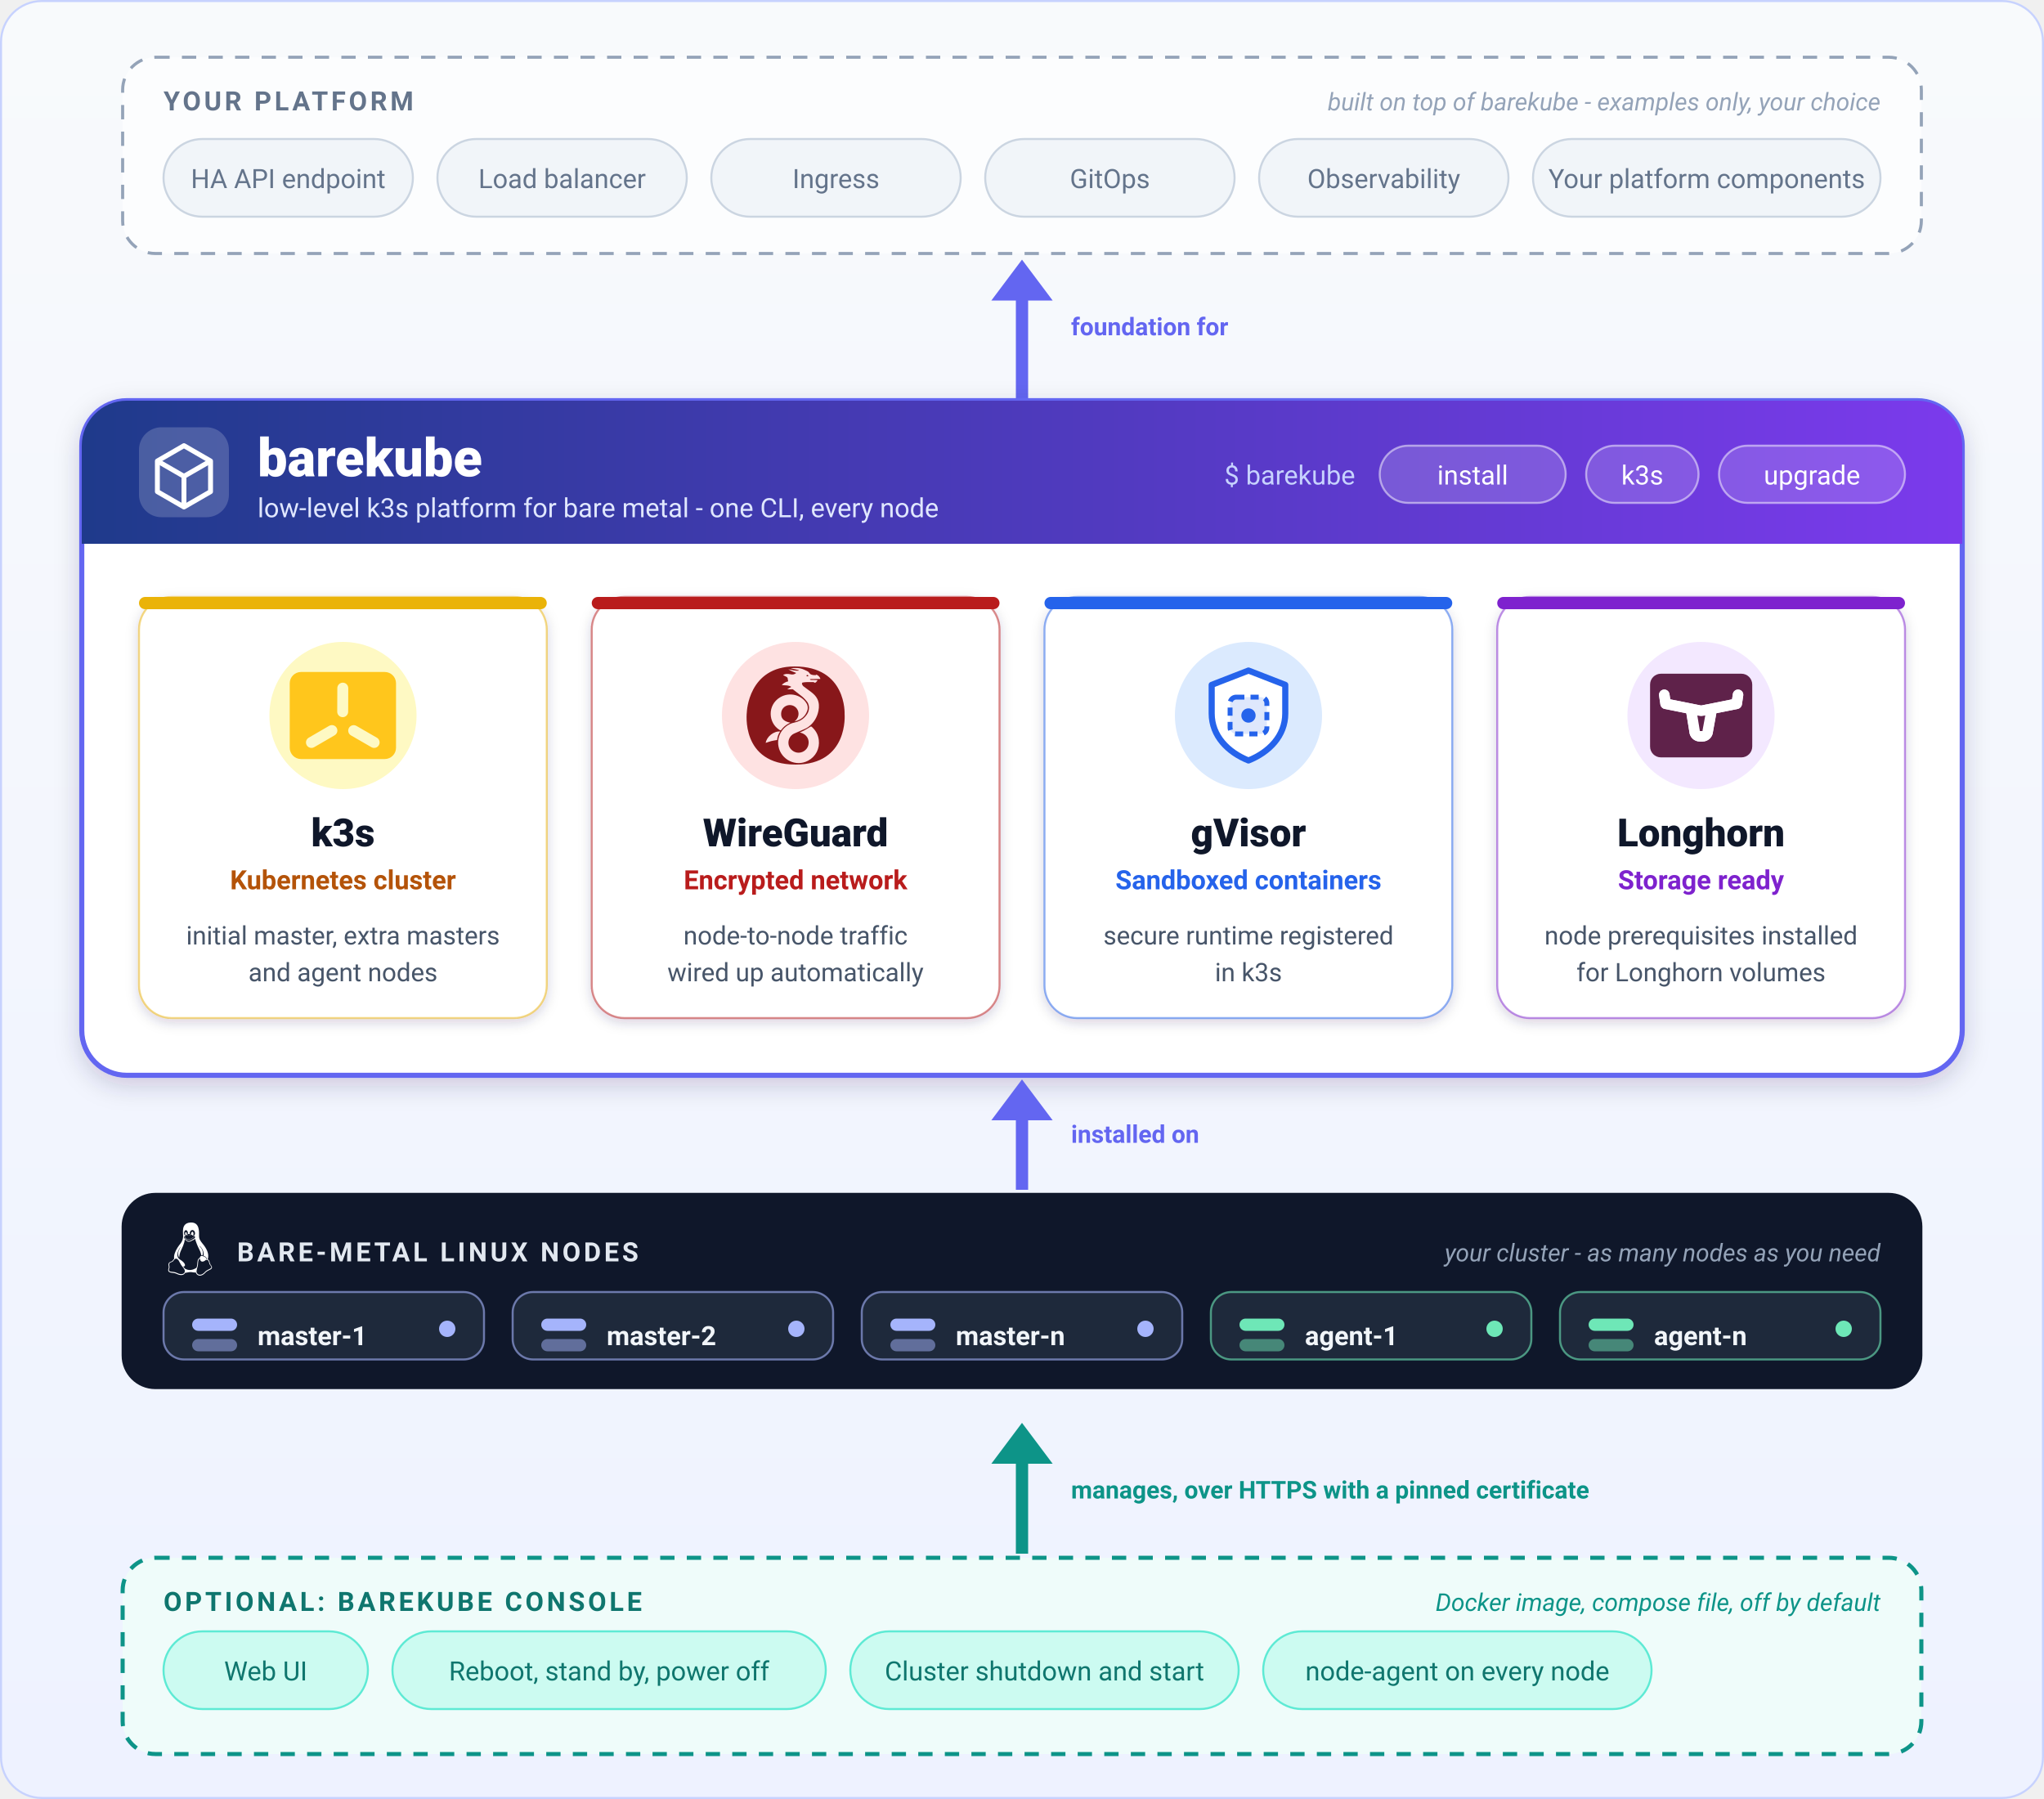
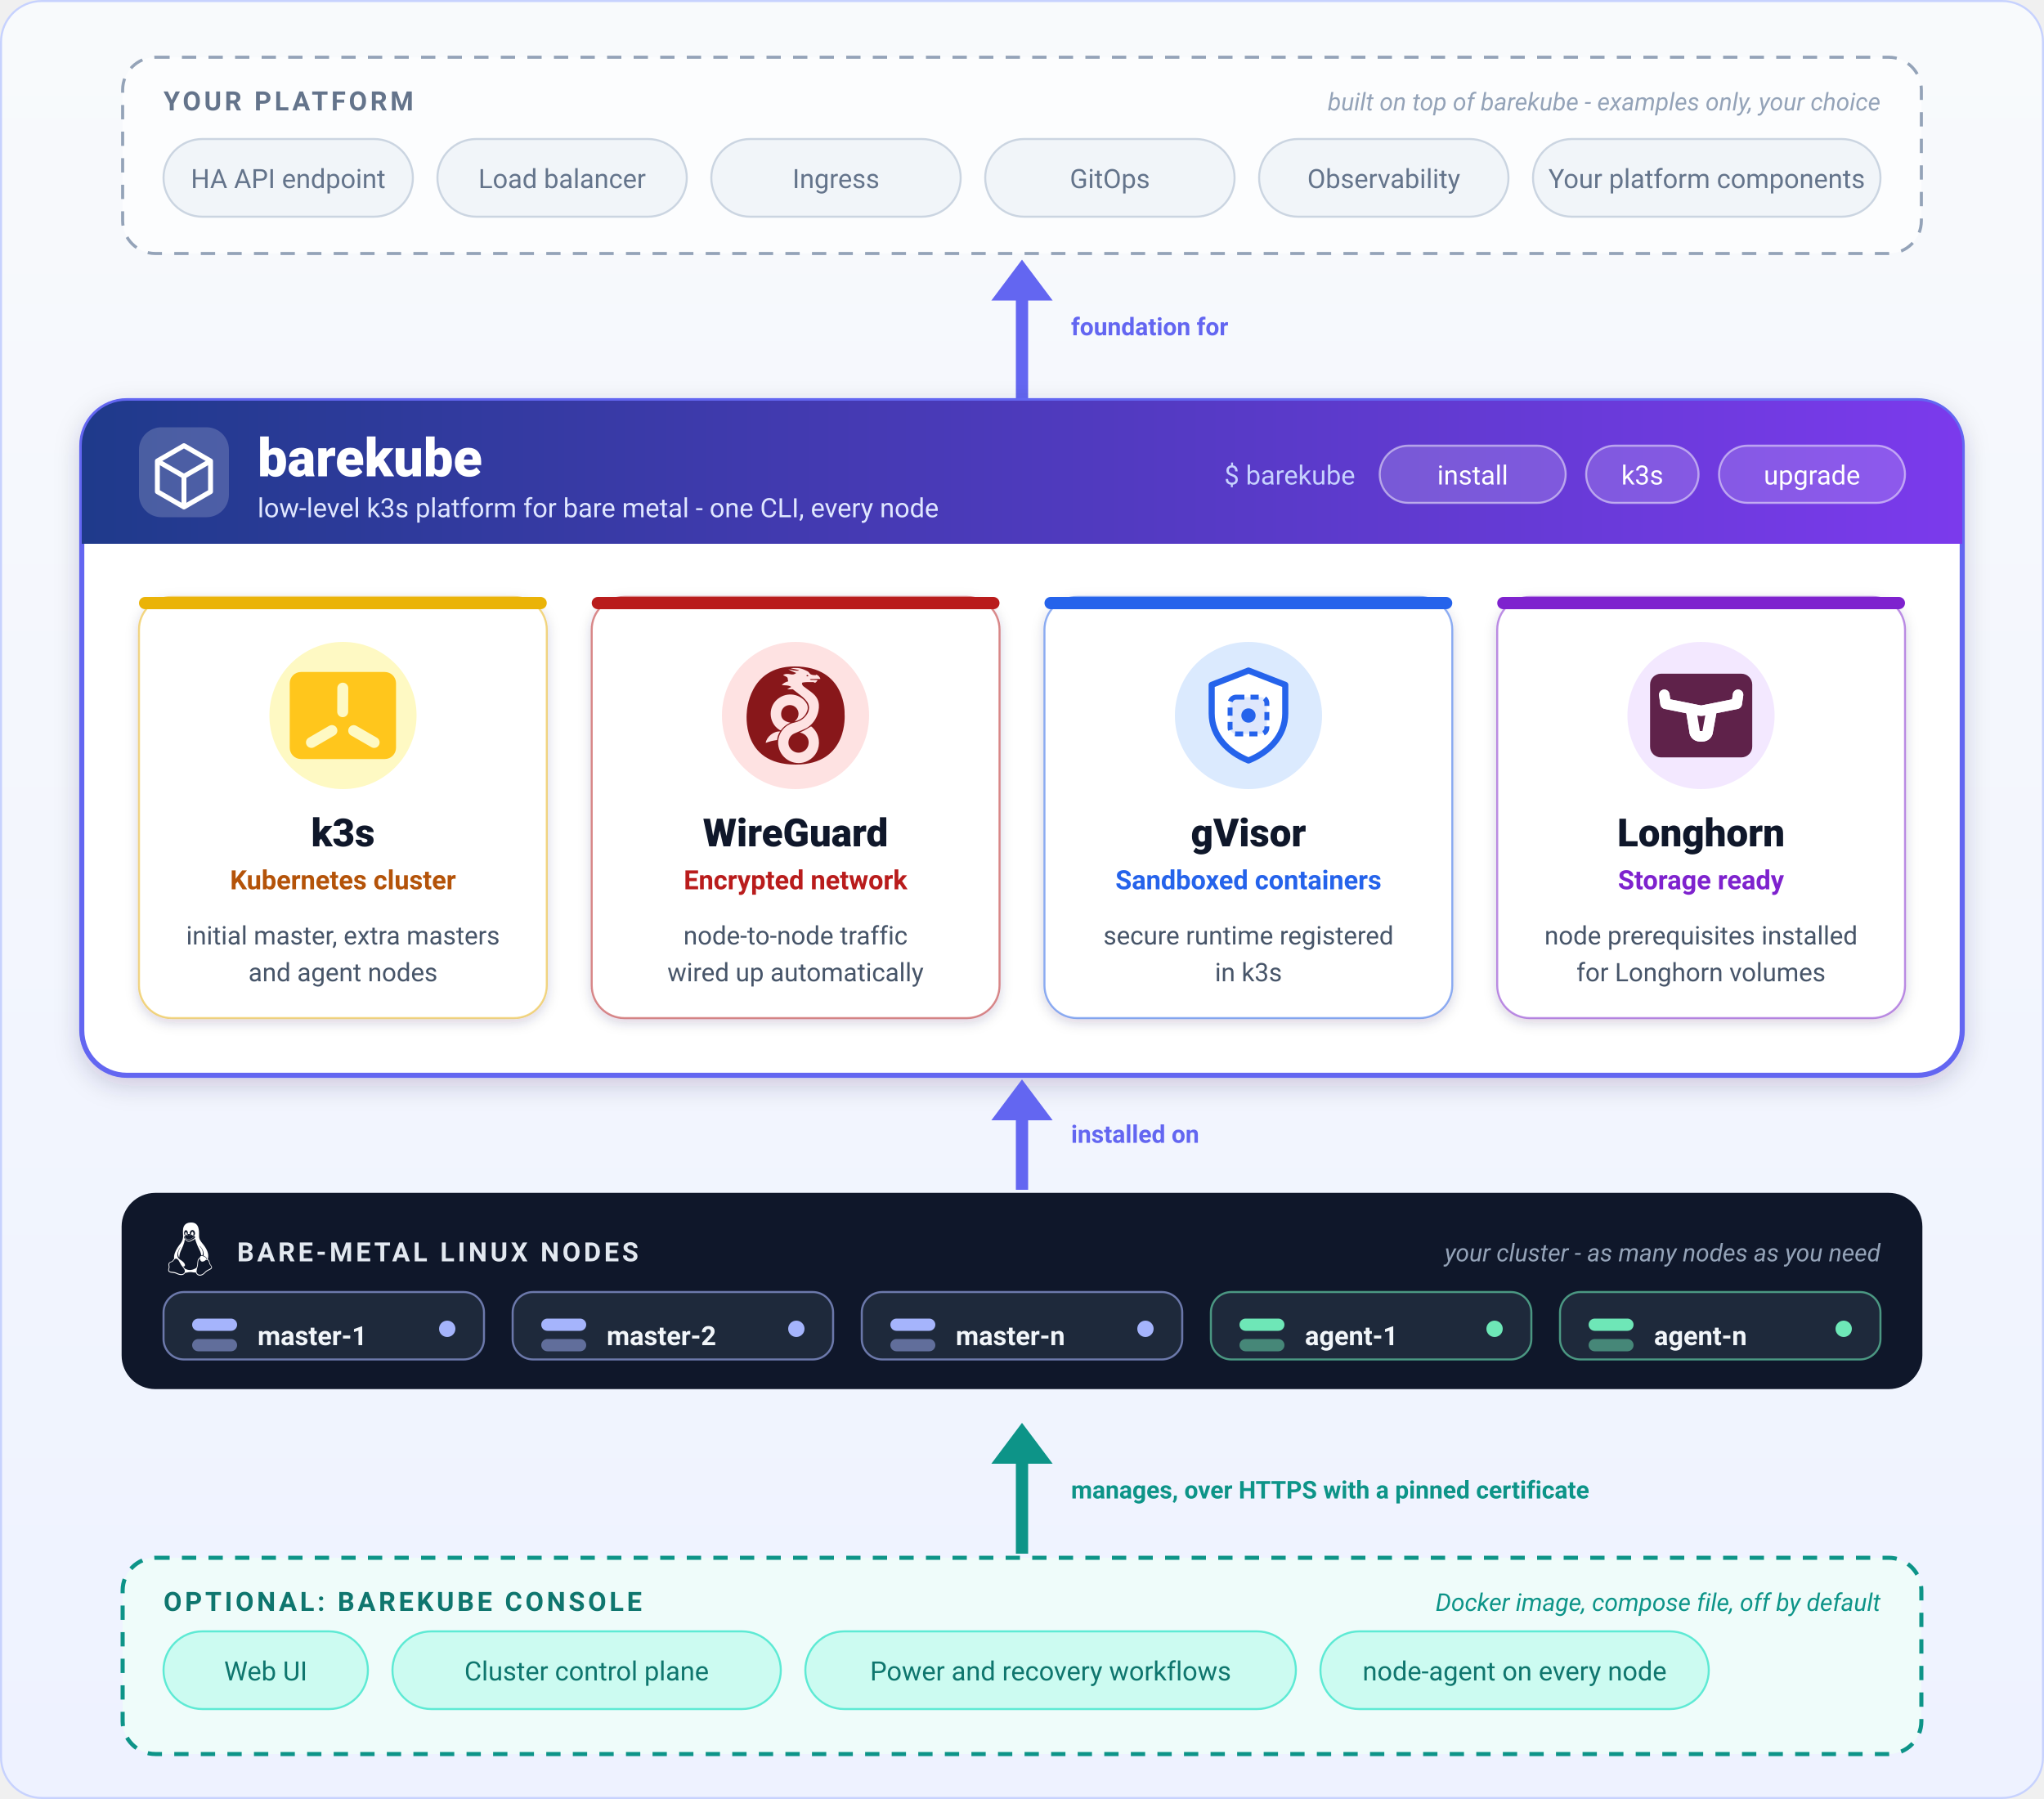
<svg xmlns="http://www.w3.org/2000/svg" viewBox="0 0 1000 880" width="1000" height="880" role="img" aria-labelledby="t d">
  <defs>
    <linearGradient id="hdr" x1="0" y1="0" x2="1" y2="0">
      <stop offset="0" stop-color="#1e3a8a" />
      <stop offset="1" stop-color="#7c3aed" />
    </linearGradient>
    <linearGradient id="bg" x1="0" y1="0" x2="0" y2="1">
      <stop offset="0" stop-color="#f8fafc" />
      <stop offset="1" stop-color="#eef2ff" />
    </linearGradient>
    <filter id="sh" x="-10%" y="-10%" width="120%" height="130%">
      <feDropShadow dx="0" dy="4" stdDeviation="6" flood-color="#1e1b4b" flood-opacity="0.18" />
    </filter>
    <filter id="shs" x="-10%" y="-10%" width="120%" height="130%">
      <feDropShadow dx="0" dy="2" stdDeviation="3" flood-color="#1e1b4b" flood-opacity="0.18" />
    </filter>
    <style>text{font-family:-apple-system,"Segoe UI",Roboto,Helvetica,Arial,sans-serif}</style>
  </defs>
  <rect x="0.5" y="0.5" width="999" height="879" rx="20" fill="url(#bg)" stroke="#c7d2fe" />
  <rect x="60" y="28" width="880" height="96" rx="16" fill="#ffffff" fill-opacity="0.6" stroke="#94a3b8" stroke-width="1.5" stroke-dasharray="7 6" />
  <text x="80" y="54" font-size="13" font-weight="700" letter-spacing="1.5" fill="#64748b">YOUR PLATFORM</text>
  <text x="920" y="54" text-anchor="end" font-size="12" fill="#94a3b8" font-style="italic">built on top of barekube - examples only, your choice</text>
  <rect x="80" y="68" width="122" height="38" rx="19" fill="#f1f5f9" stroke="#cbd5e1" />
  <text x="141.0" y="92" text-anchor="middle" font-size="13" fill="#64748b">HA API endpoint</text>
  <rect x="214" y="68" width="122" height="38" rx="19" fill="#f1f5f9" stroke="#cbd5e1" />
  <text x="275.0" y="92" text-anchor="middle" font-size="13" fill="#64748b">Load balancer</text>
  <rect x="348" y="68" width="122" height="38" rx="19" fill="#f1f5f9" stroke="#cbd5e1" />
  <text x="409.0" y="92" text-anchor="middle" font-size="13" fill="#64748b">Ingress</text>
  <rect x="482" y="68" width="122" height="38" rx="19" fill="#f1f5f9" stroke="#cbd5e1" />
  <text x="543.0" y="92" text-anchor="middle" font-size="13" fill="#64748b">GitOps</text>
  <rect x="616" y="68" width="122" height="38" rx="19" fill="#f1f5f9" stroke="#cbd5e1" />
  <text x="677.0" y="92" text-anchor="middle" font-size="13" fill="#64748b">Observability</text>
  <rect x="750" y="68" width="170" height="38" rx="19" fill="#f1f5f9" stroke="#cbd5e1" />
  <text x="835.0" y="92" text-anchor="middle" font-size="13" fill="#64748b">Your platform components</text>
  <path d="M497.0 198 V147 H485 L500 127 L515 147 H503.0 V198 Z" fill="#6366f1" />
  <text x="524" y="164" font-size="12" fill="#6366f1" font-weight="600">foundation for</text>
  <rect x="40" y="196" width="920" height="330" rx="22" fill="#ffffff" stroke="#6366f1" stroke-width="2.5" filter="url(#sh)" />
  <path d="M40 218 a22 22 0 0 1 22 -22 h876 a22 22 0 0 1 22 22 v48 h-920 z" fill="url(#hdr)" />
  <g transform="translate(68,209)">
    <rect width="44" height="44" rx="11" fill="#fff" fill-opacity="0.18" />
    <path d="M22 9 L35 16.5 V31.5 L22 39 L9 31.5 V16.5 Z" fill="none" stroke="#fff" stroke-width="2.4" stroke-linejoin="round" />
    <path d="M9 16.5 L22 24 L35 16.5 M22 24 V39" fill="none" stroke="#fff" stroke-width="2.4" stroke-linejoin="round" />
  </g>
  <text x="126" y="233" font-size="26" font-weight="800" fill="#fff">barekube</text>
  <text x="126" y="253" font-size="13" fill="#e0e7ff">low-level k3s platform for bare metal - one CLI, every node</text>
  <rect x="841" y="218" width="91" height="28" rx="14" fill="#fff" fill-opacity="0.16" stroke="#fff" stroke-opacity="0.5" />
  <text x="886.5" y="237" text-anchor="middle" font-size="13" font-family="ui-monospace,Menlo,Consolas,monospace" fill="#fff">upgrade</text>
  <rect x="776" y="218" width="55" height="28" rx="14" fill="#fff" fill-opacity="0.16" stroke="#fff" stroke-opacity="0.5" />
  <text x="803.5" y="237" text-anchor="middle" font-size="13" font-family="ui-monospace,Menlo,Consolas,monospace" fill="#fff">k3s</text>
  <rect x="675" y="218" width="91" height="28" rx="14" fill="#fff" fill-opacity="0.16" stroke="#fff" stroke-opacity="0.5" />
  <text x="720.5" y="237" text-anchor="middle" font-size="13" font-family="ui-monospace,Menlo,Consolas,monospace" fill="#fff">install</text>
  <text x="663" y="237" text-anchor="end" font-size="13" font-family="ui-monospace,Menlo,Consolas,monospace" fill="#c7d2fe">$ barekube</text>
  <g filter="url(#shs)">
    <rect x="68.0" y="292" width="199.5" height="206" rx="16" fill="#ffffff" stroke="#eab308" stroke-opacity="0.5" />
  </g>
  <rect x="68.0" y="292" width="199.5" height="6" rx="3" fill="#eab308" />
  <circle cx="167.8" cy="350" r="36" fill="#fef9c3" />
  <svg x="141.75" y="324" width="52" height="52" viewBox="0 0 194.256 159.089" preserveAspectRatio="xMidYMid meet">
    <path fill="#ffc61c" d="M173.695,0H20.561A20.621,20.621,0,0,0-0,20.561V138.528a20.621,20.621,0,0,0,20.561,20.561H173.695a20.621,20.621,0,0,0,20.561-20.561V20.561A20.621,20.621,0,0,0,173.695,0ZM82.083,115.687,44.711,137.405a10,10,0,1,1-10.049-17.292L72.034,98.395a10,10,0,1,1,10.049,17.292ZM96.785,82.598h-.045A10,10,0,0,1,86.784,72.554l.188-43.053a10.001,10.001,0,0,1,9.999-9.957h.045a10,10,0,0,1,9.956,10.043l-.188,43.053A10.001,10.001,0,0,1,96.785,82.598Zm66.125,51.157a9.996,9.996,0,0,1-13.66,3.66l-37.427-21.608a10,10,0,0,1,10-17.32l37.427,21.608A9.999,9.999,0,0,1,162.91,133.755Z" />
  </svg>
  <text x="167.8" y="414" text-anchor="middle" font-size="19" font-weight="800" fill="#0f172a">k3s</text>
  <text x="167.8" y="435" text-anchor="middle" font-size="13" font-weight="600" fill="#b45309">Kubernetes cluster</text>
  <text x="167.8" y="462" text-anchor="middle" font-size="12.5" fill="#475569">initial master, extra masters</text>
  <text x="167.8" y="480" text-anchor="middle" font-size="12.5" fill="#475569">and agent nodes</text>
  <g filter="url(#shs)">
    <rect x="289.5" y="292" width="199.5" height="206" rx="16" fill="#ffffff" stroke="#b91c1c" stroke-opacity="0.5" />
  </g>
  <rect x="289.5" y="292" width="199.5" height="6" rx="3" fill="#b91c1c" />
  <circle cx="389.2" cy="350" r="36" fill="#fee2e2" />
  <svg x="365.25" y="326" width="48" height="48" viewBox="0 0 24 24" preserveAspectRatio="xMidYMid meet">
    <path fill="#88171a" fill-rule="evenodd" d="M23.98 11.645S24.533 0 11.735 0C.418 0 .064 11.17.064 11.17S-1.6 24 11.997 24C25.04 24 23.98 11.645 23.98 11.645zM8.155 7.576c2.4-1.47 5.469-.571 6.618 1.638.218.419.246 1.063.108 1.503-.477 1.516-1.601 2.366-3.145 2.728.455-.39.817-.832.933-1.442a2.112 2.112 0 0 0-.364-1.677 2.14 2.14 0 0 0-2.465-.75c-.95.36-1.47 1.228-1.377 2.294.087.99.839 1.632 2.245 1.876-.21.111-.372.193-.53.281a5.113 5.113 0 0 0-1.644 1.43c-.143.192-.24.208-.458.075-2.827-1.729-3.009-6.067.078-7.956zM6.04 18.258c-.455.116-.895.286-1.359.438.227-1.532 2.021-2.943 3.539-2.782a3.91 3.91 0 0 0-.74 2.072c-.504.093-.98.155-1.44.272zM15.703 3.3c.448.017.898.01 1.347.02a2.324 2.324 0 0 1 .334.047 3.249 3.249 0 0 1-.34.434c-.16.15-.341.296-.573.069-.055-.055-.187-.042-.283-.044-.447-.005-.894-.02-1.34-.003a8.323 8.323 0 0 0-1.154.118c-.072.013-.178.25-.146.338.078.207.191.435.359.567.619.49 1.277.928 1.9 1.413.604.472 1.167.99 1.51 1.7.446.928.46 1.9.267 2.877-.322 1.63-1.147 2.98-2.483 3.962-.538.395-1.205.62-1.821.903-.543.25-1.1.465-1.644.712-.98.446-1.53 1.51-1.369 2.615.149 1.015 1.04 1.862 2.059 2.037 1.223.21 2.486-.586 2.785-1.83.336-1.397-.423-2.646-1.845-3.024l-.256-.066c.38-.17.708-.291 1.012-.458q.793-.437 1.558-.925c.15-.096.231-.096.36.014.977.846 1.56 1.898 1.724 3.187.27 2.135-.74 4.096-2.646 5.101-2.948 1.555-6.557-.215-7.208-3.484-.558-2.8 1.418-5.34 3.797-5.83 1.023-.211 1.958-.637 2.685-1.425.47-.508.697-.944.775-1.141a3.165 3.165 0 0 0 .217-1.158 2.71 2.71 0 0 0-.237-.992c-.248-.566-1.2-1.466-1.435-1.656l-2.24-1.754c-.079-.065-.168-.06-.36-.047-.23.016-.815.048-1.067-.018.204-.155.76-.38 1-.56-.726-.49-1.554-.314-2.315-.46.176-.328 1.046-.831 1.541-.888a7.323 7.323 0 0 0-.135-.822c-.03-.111-.154-.22-.263-.283-.262-.154-.541-.281-.843-.434a1.755 1.755 0 0 1 .906-.28 3.385 3.385 0 0 1 .908.088c.54.123.97.042 1.399-.324-.338-.136-.676-.26-1.003-.407a9.843 9.843 0 0 1-.942-.493c.85.118 1.671.437 2.54.32l.022-.118-2.018-.47c1.203-.11 2.323-.128 3.384.388.299.146.61.266.897.432.14.08.233.24.348.365.09.098.164.23.276.29.424.225.89.234 1.366.223l.01-.16c.479.15 1.017.702 1.017 1.105-.776 0-1.55-.003-2.325.004-.083 0-.165.061-.247.094.078.046.155.128.235.131z M14.703 2.153a.118.118 0 0 0-.016.19.179.179 0 0 0 .246.065c.075-.038.148-.078.238-.125-.072-.062-.13-.114-.19-.163-.106-.087-.193-.032-.278.033z" />
  </svg>
  <text x="389.2" y="414" text-anchor="middle" font-size="19" font-weight="800" fill="#0f172a">WireGuard</text>
  <text x="389.2" y="435" text-anchor="middle" font-size="13" font-weight="600" fill="#b91c1c">Encrypted network</text>
  <text x="389.2" y="462" text-anchor="middle" font-size="12.5" fill="#475569">node-to-node traffic</text>
  <text x="389.2" y="480" text-anchor="middle" font-size="12.5" fill="#475569">wired up automatically</text>
  <g filter="url(#shs)">
    <rect x="511.0" y="292" width="199.5" height="206" rx="16" fill="#ffffff" stroke="#2563eb" stroke-opacity="0.5" />
  </g>
  <rect x="511.0" y="292" width="199.5" height="6" rx="3" fill="#2563eb" />
  <circle cx="610.8" cy="350" r="36" fill="#dbeafe" />
  <g transform="translate(586.8,326)">
    <path d="M24 2 L42 9 V23 C42 34 34 42 24 46 C14 42 6 34 6 23 V9 Z" fill="#fff" stroke="#2563eb" stroke-width="3" stroke-linejoin="round" />
    <rect x="15" y="15" width="18" height="18" rx="3" fill="#2563eb" fill-opacity="0.15" stroke="#2563eb" stroke-width="2.4" stroke-dasharray="4 3" />
    <circle cx="24" cy="24" r="3.5" fill="#2563eb" />
  </g>
  <text x="610.8" y="414" text-anchor="middle" font-size="19" font-weight="800" fill="#0f172a">gVisor</text>
  <text x="610.8" y="435" text-anchor="middle" font-size="13" font-weight="600" fill="#2563eb">Sandboxed containers</text>
  <text x="610.8" y="462" text-anchor="middle" font-size="12.5" fill="#475569">secure runtime registered</text>
  <text x="610.8" y="480" text-anchor="middle" font-size="12.5" fill="#475569">in k3s</text>
  <g filter="url(#shs)">
    <rect x="732.5" y="292" width="199.5" height="206" rx="16" fill="#ffffff" stroke="#7e22ce" stroke-opacity="0.5" />
  </g>
  <rect x="732.5" y="292" width="199.5" height="6" rx="3" fill="#7e22ce" />
  <circle cx="832.2" cy="350" r="36" fill="#f3e8ff" />
  <svg x="806.25" y="324" width="52" height="52" viewBox="0 0 356.98 294.48" preserveAspectRatio="xMidYMid meet">
    <path fill="#5f224a" d="M313.862,6.87H43.379A36.423,36.423,0,0,0,7.062,43.186V251.554A36.423,36.423,0,0,0,43.379,287.87h270.483a36.423,36.423,0,0,0,36.316-36.316V43.186A36.423,36.423,0,0,0,313.862,6.87Zm6.106,73.418-.004.027L315.545,110.342a17.664,17.664,0,0,1-14.017,14.75L229.697,139.433c-.012.072-.015.143-.028.215L218.424,201.205a35.373,35.373,0,0,1-35.278,33.459H174.092a35.372,35.372,0,0,1-35.288-33.662l-9.964-61.309L55.712,125.092A17.664,17.664,0,0,1,41.695,110.342L37.276,80.315A17.663,17.663,0,0,1,72.226,75.171l2.606,17.715L178.62,113.607,282.408,92.886,285.014,75.171a17.663,17.663,0,1,1,34.954,5.117Z" />
    <path fill="#fff" d="M305.05,60.253A17.663,17.663,0,0,0,285.014,75.171l-2.606,17.715L178.62,113.607,74.832,92.886,72.226,75.171a17.663,17.663,0,0,0-34.95,5.144L41.695,110.342a17.664,17.664,0,0,0,14.017,14.75l73.128,14.6,9.964,61.309a35.372,35.372,0,0,0,35.288,33.662h9.054A35.373,35.373,0,0,0,218.424,201.205L229.669,139.648c.013-.072.016-.143.028-.215l71.831-14.341a17.664,17.664,0,0,0,14.017-14.75l4.419-30.027.004-.027A17.663,17.663,0,0,0,305.05,60.253ZM183.434,196.163a17.66,17.66,0,0,0-.288,3.175h-9.054a17.532,17.532,0,0,0-.229-2.834l-8.034-49.427,9.333,1.863a17.681,17.681,0,0,0,6.917,0l10.361-2.069Z" />
    <path fill="#5f224a" d="M178.62,149.282a17.679,17.679,0,0,1-3.458-.342l-9.333-1.863,8.034,49.427a17.532,17.532,0,0,1,.229,2.834h9.054a17.66,17.66,0,0,1,.288-3.175l9.005-49.291-10.361,2.069A17.679,17.679,0,0,1,178.62,149.282Z" />
  </svg>
  <text x="832.2" y="414" text-anchor="middle" font-size="19" font-weight="800" fill="#0f172a">Longhorn</text>
  <text x="832.2" y="435" text-anchor="middle" font-size="13" font-weight="600" fill="#7e22ce">Storage ready</text>
  <text x="832.2" y="462" text-anchor="middle" font-size="12.5" fill="#475569">node prerequisites installed</text>
  <text x="832.2" y="480" text-anchor="middle" font-size="12.5" fill="#475569">for Longhorn volumes</text>
  <path d="M497.0 582 V548 H485 L500 528 L515 548 H503.0 V582 Z" fill="#6366f1" />
  <text x="524" y="559" font-size="12" fill="#6366f1" font-weight="600">installed on</text>
  <rect x="60" y="584" width="880" height="95" rx="16" fill="#0f172a" stroke="#0f172a" />
  <svg x="80" y="598" width="26" height="26" viewBox="0 0 24 24" preserveAspectRatio="xMidYMid meet">
    <path fill="#fff" d="M12.504 0c-.155 0-.315.008-.48.021-4.226.333-3.105 4.807-3.17 6.298-.076 1.092-.3 1.953-1.05 3.02-.885 1.051-2.127 2.75-2.716 4.521-.278.832-.41 1.684-.287 2.489a.424.424 0 00-.11.135c-.26.268-.45.6-.663.839-.199.199-.485.267-.797.4-.313.136-.658.269-.864.68-.09.189-.136.394-.132.602 0 .199.027.4.055.536.058.399.116.728.04.97-.249.68-.28 1.145-.106 1.484.174.334.535.47.94.601.81.2 1.91.135 2.774.6.926.466 1.866.67 2.616.47.526-.116.97-.464 1.208-.946.587-.003 1.23-.269 2.26-.334.699-.058 1.574.267 2.577.2.025.134.063.198.114.333l.003.003c.391.778 1.113 1.132 1.884 1.071.771-.06 1.592-.536 2.257-1.306.631-.765 1.683-1.084 2.378-1.503.348-.199.629-.469.649-.853.023-.4-.2-.811-.714-1.376v-.097l-.003-.003c-.17-.2-.25-.535-.338-.926-.085-.401-.182-.786-.492-1.046h-.003c-.059-.054-.123-.067-.188-.135a.357.357 0 00-.19-.064c.431-1.278.264-2.55-.173-3.694-.533-1.41-1.465-2.638-2.175-3.483-.796-1.005-1.576-1.957-1.56-3.368.026-2.152.236-6.133-3.544-6.139zm.529 3.405h.013c.213 0 .396.062.584.198.19.135.33.332.438.533.105.259.158.459.166.724 0-.02.006-.04.006-.06v.105a.086.086 0 01-.004-.021l-.004-.024a1.807 1.807 0 01-.15.706.953.953 0 01-.213.335.71.71 0 00-.088-.042c-.104-.045-.198-.064-.284-.133a1.312 1.312 0 00-.22-.066c.05-.06.146-.133.183-.198.053-.128.082-.264.088-.402v-.02a1.21 1.21 0 00-.061-.4c-.045-.134-.101-.2-.183-.333-.084-.066-.167-.132-.267-.132h-.016c-.093 0-.176.03-.262.132a.8.8 0 00-.205.334 1.18 1.18 0 00-.09.4v.019c.002.089.008.179.02.267-.193-.067-.438-.135-.607-.202a1.635 1.635 0 01-.018-.2v-.02a1.772 1.772 0 01.15-.768c.082-.22.232-.406.43-.533a.985.985 0 01.594-.2zm-2.962.059h.036c.142 0 .27.048.399.135.146.129.264.288.344.465.09.199.14.4.153.667v.004c.007.134.006.2-.002.266v.08c-.03.007-.056.018-.083.024-.152.055-.274.135-.393.2.012-.09.013-.18.003-.267v-.015c-.012-.133-.04-.2-.082-.333a.613.613 0 00-.166-.267.248.248 0 00-.183-.064h-.021c-.071.006-.13.04-.186.132a.552.552 0 00-.12.27.944.944 0 00-.023.33v.015c.012.135.037.2.08.334.046.134.098.2.166.268.01.009.02.018.034.024-.07.057-.117.07-.176.136a.304.304 0 01-.131.068 2.62 2.62 0 01-.275-.402 1.772 1.772 0 01-.155-.667 1.759 1.759 0 01.08-.668 1.43 1.43 0 01.283-.535c.128-.133.26-.2.418-.2zm1.37 1.706c.332 0 .733.065 1.216.399.293.2.523.269 1.052.468h.003c.255.136.405.266.478.399v-.131a.571.571 0 01.016.47c-.123.31-.516.643-1.063.842v.002c-.268.135-.501.333-.775.465-.276.135-.588.292-1.012.267a1.139 1.139 0 01-.448-.067 3.566 3.566 0 01-.322-.198c-.195-.135-.363-.332-.612-.465v-.005h-.005c-.4-.246-.616-.512-.686-.71-.07-.268-.005-.47.193-.6.224-.135.38-.271.483-.336.104-.074.143-.102.176-.131h.002v-.003c.169-.202.436-.47.839-.601.139-.036.294-.065.466-.065zm2.8 2.142c.358 1.417 1.196 3.475 1.735 4.473.286.534.855 1.659 1.102 3.024.156-.005.33.018.513.064.646-1.671-.546-3.467-1.089-3.966-.22-.2-.232-.335-.123-.335.59.534 1.365 1.572 1.646 2.757.13.535.16 1.104.021 1.67.067.028.135.06.205.067 1.032.534 1.413.938 1.23 1.537v-.043c-.06-.003-.12 0-.18 0h-.016c.151-.467-.182-.825-1.065-1.224-.915-.4-1.646-.336-1.77.465-.008.043-.013.066-.018.135-.068.023-.139.053-.209.064-.43.268-.662.669-.793 1.187-.13.533-.17 1.156-.205 1.869v.003c-.02.334-.17.838-.319 1.35-1.5 1.072-3.58 1.538-5.348.334a2.645 2.645 0 00-.402-.533 1.45 1.45 0 00-.275-.333c.182 0 .338-.03.465-.067a.615.615 0 00.314-.334c.108-.267 0-.697-.345-1.163-.345-.467-.931-.995-1.788-1.521-.63-.4-.986-.87-1.15-1.396-.165-.534-.143-1.085-.015-1.645.245-1.07.873-2.11 1.274-2.763.107-.065.037.135-.408.974-.396.751-1.14 2.497-.122 3.854a8.123 8.123 0 01.647-2.876c.564-1.278 1.743-3.504 1.836-5.268.048.036.217.135.289.202.218.133.38.333.59.465.21.201.477.335.876.335.039.003.075.006.11.006.412 0 .73-.134.997-.268.29-.134.52-.334.74-.4h.005c.467-.135.835-.402 1.044-.7zm2.185 8.958c.037.6.343 1.245.882 1.377.588.134 1.434-.333 1.791-.765l.211-.01c.315-.007.577.01.847.268l.003.003c.208.199.305.53.391.876.085.4.154.78.409 1.066.486.527.645.906.636 1.14l.003-.007v.018l-.003-.012c-.015.262-.185.396-.498.595-.63.401-1.746.712-2.457 1.57-.618.737-1.37 1.14-2.036 1.191-.664.053-1.237-.2-1.574-.898l-.005-.003c-.21-.4-.12-1.025.056-1.69.176-.668.428-1.344.463-1.897.037-.714.076-1.335.195-1.814.12-.465.308-.797.641-.984l.045-.022zm-10.814.049h.01c.053 0 .105.005.157.014.376.055.706.333 1.023.752l.91 1.664.003.003c.243.533.754 1.064 1.189 1.637.434.598.77 1.131.729 1.57v.006c-.057.744-.48 1.148-1.125 1.294-.645.135-1.52.002-2.395-.464-.968-.536-2.118-.469-2.857-.602-.369-.066-.61-.2-.723-.4-.11-.2-.113-.602.123-1.23v-.004l.002-.003c.117-.334.03-.752-.027-1.118-.055-.401-.083-.71.043-.94.16-.334.396-.4.69-.533.294-.135.64-.202.915-.47h.002v-.002c.256-.268.445-.601.668-.838.19-.201.38-.336.663-.336zm7.159-9.074c-.435.201-.945.535-1.488.535-.542 0-.97-.267-1.28-.466-.154-.134-.28-.268-.373-.335-.164-.134-.144-.333-.074-.333.109.016.129.134.199.2.096.066.215.2.36.333.292.2.68.467 1.167.467.485 0 1.053-.267 1.398-.466.195-.135.445-.334.648-.467.156-.136.149-.267.279-.267.128.016.034.134-.147.332a8.097 8.097 0 01-.69.468zm-1.082-1.583V5.64c-.006-.02.013-.042.029-.05.074-.043.18-.027.26.004.063 0 .16.067.15.135-.006.049-.085.066-.135.066-.055 0-.092-.043-.141-.068-.052-.018-.146-.008-.163-.065zm-.551 0c-.02.058-.113.049-.166.066-.047.025-.086.068-.14.068-.05 0-.13-.02-.136-.068-.01-.066.088-.133.15-.133.08-.031.184-.047.259-.005.019.009.036.03.03.05v.02h.003z" />
  </svg>
  <text x="116" y="617" font-size="13" font-weight="700" letter-spacing="1.5" fill="#e2e8f0">BARE-METAL LINUX NODES</text>
  <text x="920" y="617" text-anchor="end" font-size="12" fill="#94a3b8" font-style="italic">your cluster - as many nodes as you need</text>
  <rect x="80.0" y="632" width="156.8" height="33" rx="10" fill="#1e293b" stroke="#a5b4fc" stroke-opacity="0.6" />
  <rect x="94.0" y="645" width="22" height="6" rx="3" fill="#a5b4fc" />
  <rect x="94.0" y="655" width="22" height="6" rx="3" fill="#a5b4fc" fill-opacity="0.5" />
  <circle cx="218.8" cy="650" r="4" fill="#a5b4fc" />
  <text x="126.0" y="658" font-size="13" font-weight="700" fill="#f1f5f9">master-1</text>
  <rect x="250.8" y="632" width="156.8" height="33" rx="10" fill="#1e293b" stroke="#a5b4fc" stroke-opacity="0.6" />
  <rect x="264.8" y="645" width="22" height="6" rx="3" fill="#a5b4fc" />
  <rect x="264.8" y="655" width="22" height="6" rx="3" fill="#a5b4fc" fill-opacity="0.5" />
  <circle cx="389.6" cy="650" r="4" fill="#a5b4fc" />
  <text x="296.8" y="658" font-size="13" font-weight="700" fill="#f1f5f9">master-2</text>
  <rect x="421.6" y="632" width="156.8" height="33" rx="10" fill="#1e293b" stroke="#a5b4fc" stroke-opacity="0.6" />
  <rect x="435.6" y="645" width="22" height="6" rx="3" fill="#a5b4fc" />
  <rect x="435.6" y="655" width="22" height="6" rx="3" fill="#a5b4fc" fill-opacity="0.5" />
  <circle cx="560.4" cy="650" r="4" fill="#a5b4fc" />
  <text x="467.6" y="658" font-size="13" font-weight="700" fill="#f1f5f9">master-n</text>
  <rect x="592.4" y="632" width="156.8" height="33" rx="10" fill="#1e293b" stroke="#6ee7b7" stroke-opacity="0.6" />
  <rect x="606.4" y="645" width="22" height="6" rx="3" fill="#6ee7b7" />
  <rect x="606.4" y="655" width="22" height="6" rx="3" fill="#6ee7b7" fill-opacity="0.5" />
  <circle cx="731.2" cy="650" r="4" fill="#6ee7b7" />
  <text x="638.4" y="658" font-size="13" font-weight="700" fill="#f1f5f9">agent-1</text>
  <rect x="763.2" y="632" width="156.8" height="33" rx="10" fill="#1e293b" stroke="#6ee7b7" stroke-opacity="0.6" />
  <rect x="777.2" y="645" width="22" height="6" rx="3" fill="#6ee7b7" />
  <rect x="777.2" y="655" width="22" height="6" rx="3" fill="#6ee7b7" fill-opacity="0.5" />
  <circle cx="902.0" cy="650" r="4" fill="#6ee7b7" />
  <text x="809.2" y="658" font-size="13" font-weight="700" fill="#f1f5f9">agent-n</text>
  <path d="M497.0 760 V716 H485 L500 696 L515 716 H503.0 V760 Z" fill="#0d9488" />
  <text x="524" y="733" font-size="12" fill="#0d9488" font-weight="600">manages, over HTTPS with a pinned certificate</text>
  <rect x="60" y="762" width="880" height="96" rx="16" fill="#f0fdfa" fill-opacity="0.9" stroke="#0d9488" stroke-width="2" stroke-dasharray="7 6" />
  <text x="80" y="788" font-size="13" font-weight="700" letter-spacing="1.5" fill="#0f766e">OPTIONAL: BAREKUBE CONSOLE</text>
  <text x="920" y="788" text-anchor="end" font-size="12" fill="#0d9488" font-style="italic">Docker image, compose file, off by default</text>
  <rect x="80" y="798" width="100" height="38" rx="19" fill="#ccfbf1" stroke="#5eead4" />
  <text x="130.0" y="822" text-anchor="middle" font-size="13" fill="#0f766e">Web UI</text>
-   <rect x="192" y="798" width="212" height="38" rx="19" fill="#ccfbf1" stroke="#5eead4" />
-   <text x="298.0" y="822" text-anchor="middle" font-size="13" fill="#0f766e">Reboot, stand by, power off</text>
-   <rect x="416" y="798" width="190" height="38" rx="19" fill="#ccfbf1" stroke="#5eead4" />
-   <text x="511.0" y="822" text-anchor="middle" font-size="13" fill="#0f766e">Cluster shutdown and start</text>
-   <rect x="618" y="798" width="190" height="38" rx="19" fill="#ccfbf1" stroke="#5eead4" />
-   <text x="713.0" y="822" text-anchor="middle" font-size="13" fill="#0f766e">node-agent on every node</text>
+   <rect x="192" y="798" width="190" height="38" rx="19" fill="#ccfbf1" stroke="#5eead4" />
+   <text x="287.0" y="822" text-anchor="middle" font-size="13" fill="#0f766e">Cluster control plane</text>
+   <rect x="394" y="798" width="240" height="38" rx="19" fill="#ccfbf1" stroke="#5eead4" />
+   <text x="514.0" y="822" text-anchor="middle" font-size="13" fill="#0f766e">Power and recovery workflows</text>
+   <rect x="646" y="798" width="190" height="38" rx="19" fill="#ccfbf1" stroke="#5eead4" />
+   <text x="741.0" y="822" text-anchor="middle" font-size="13" fill="#0f766e">node-agent on every node</text>
</svg>
